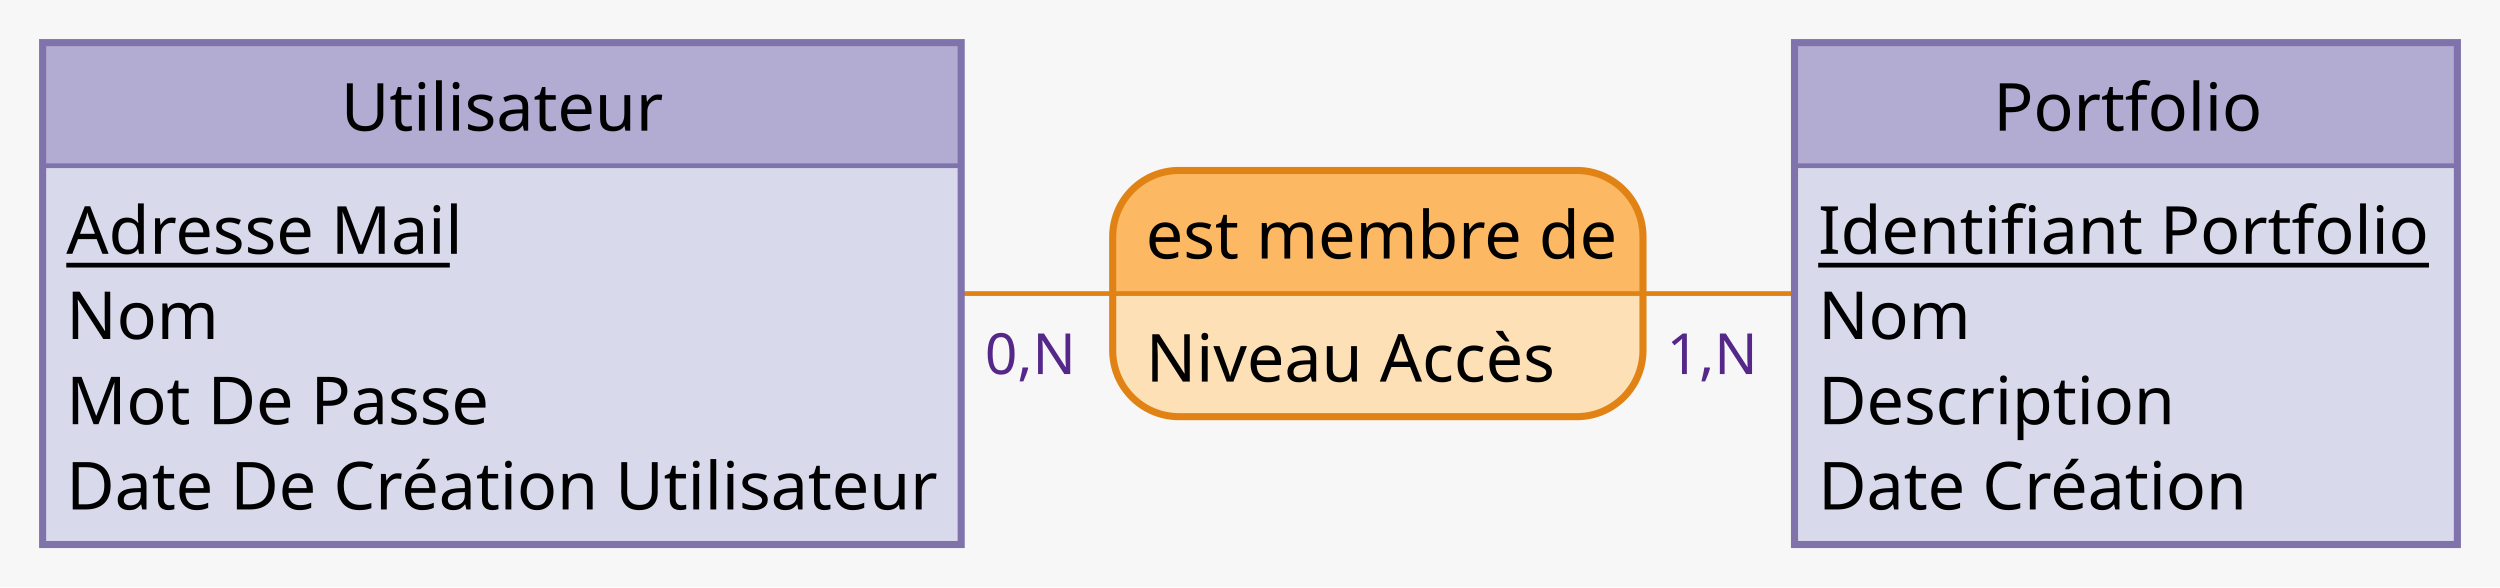
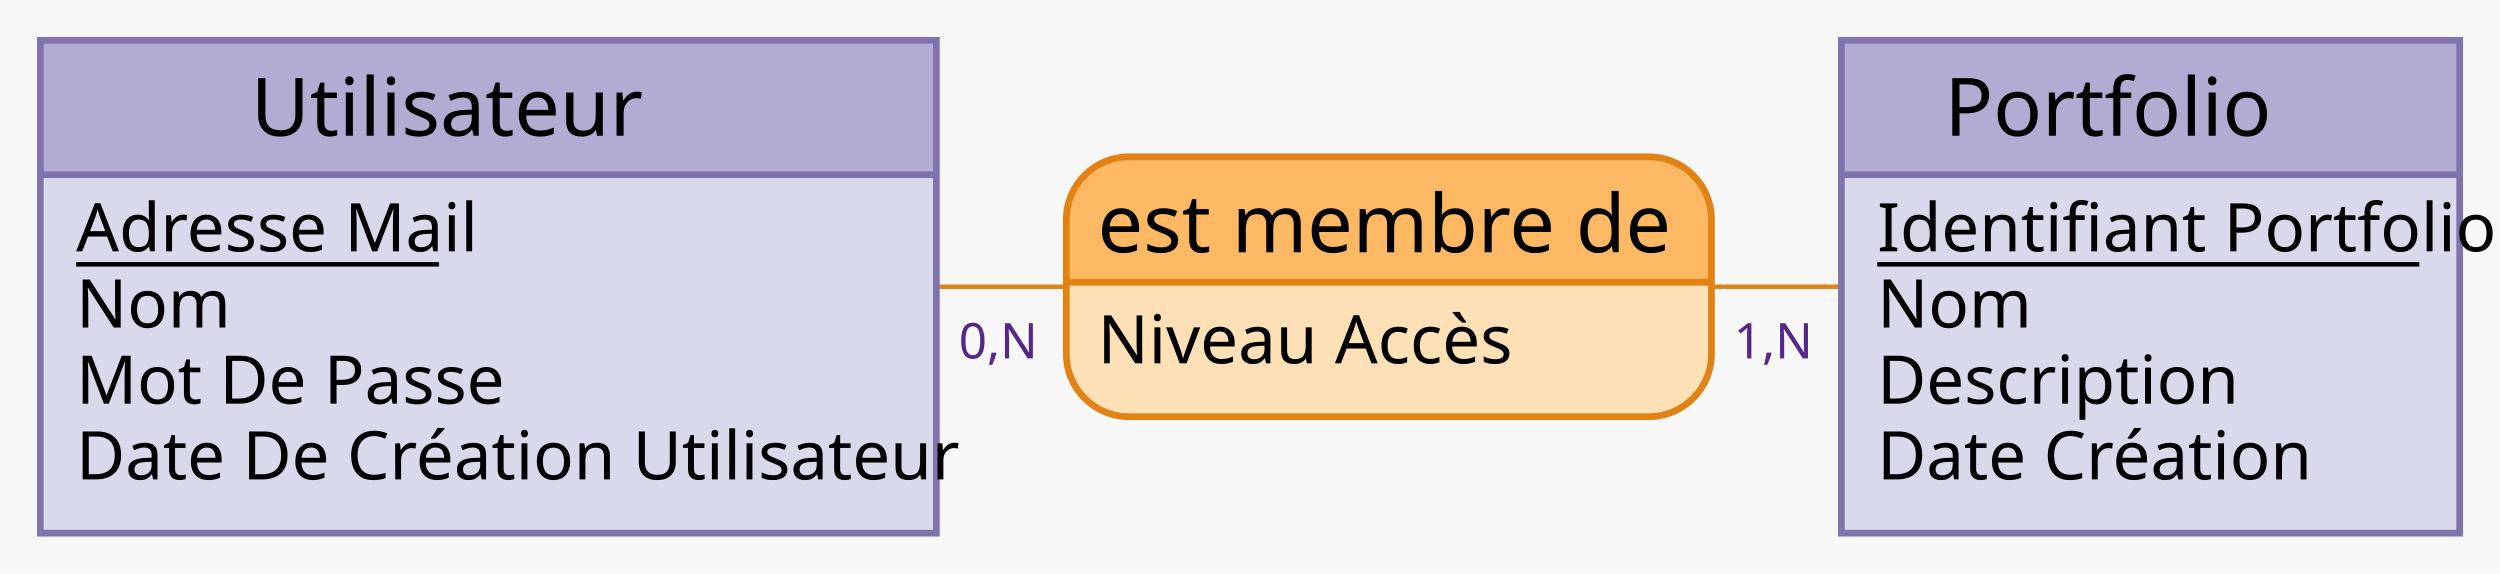
- <svg xmlns="http://www.w3.org/2000/svg" width="528" height="124" viewBox="0 0 528 124">
-   <rect x="0" y="0" width="528" height="124" fill="#f7f7f7" stroke="none" stroke-width="0" />
+ <svg xmlns="http://www.w3.org/2000/svg" width="558" height="128" viewBox="0 0 558 128">
+   <rect x="0" y="0" width="558" height="128" fill="#f7f7f7" stroke="none" stroke-width="0" />
  <g>
-     <line x1="106" y1="62" x2="291" y2="62" stroke="#e08214" stroke-width="1" />
-     <line x1="449" y1="62" x2="291" y2="62" stroke="#e08214" stroke-width="1" />
+     <line x1="109" y1="64" x2="310" y2="64" stroke="#e08214" stroke-width="1" />
+     <line x1="480" y1="64" x2="310" y2="64" stroke="#e08214" stroke-width="1" />
    <g>
-       <path d="M333 36 a14 14 90 0 1 14 14 V62 h-112 V50 a14 14 90 0 1 14 -14" fill="#fdb863" stroke="#fdb863" stroke-width="0" />
-       <path d="M347 62 v12 a14 14 90 0 1 -14 14 H249 a14 14 90 0 1 -14 -14 V62 H112" fill="#fee0b6" stroke="#fee0b6" stroke-width="0" />
-       <rect x="235" y="36" width="112" height="52" fill="none" rx="14" stroke="#e08214" stroke-width="1.5" />
-       <line x1="235" y1="62" x2="347" y2="62" stroke="#e08214" stroke-width="1" />
-       <text x="242" y="54.6" fill="#000000" font-family="Trebuchet MS" font-size="14">est membre de</text>
-       <text x="242" y="80.6" fill="#000000" font-family="Trebuchet MS" font-size="14">Niveau Accès</text>
+       <path d="M368 35 a14 14 90 0 1 14 14 V63 h-144 V49 a14 14 90 0 1 14 -14" fill="#fdb863" stroke="#fdb863" stroke-width="0" />
+       <path d="M382 63 v16 a14 14 90 0 1 -14 14 H252 a14 14 90 0 1 -14 -14 V63 H144" fill="#fee0b6" stroke="#fee0b6" stroke-width="0" />
+       <rect x="238" y="35" width="144" height="58" fill="none" rx="14" stroke="#e08214" stroke-width="1.5" />
+       <line x1="238" y1="63" x2="382" y2="63" stroke="#e08214" stroke-width="1.5" />
+       <text x="245" y="56.3" fill="#000000" font-family="Copperplate" font-size="18">est membre de</text>
+       <text x="245" y="81.1" fill="#000000" font-family="Gill Sans" font-size="15">Niveau Accès</text>
    </g>
-     <text x="208" y="79" fill="#542788" font-family="Verdana" font-size="12">0,N</text>
-     <text x="352" y="79" fill="#542788" font-family="Verdana" font-size="12">1,N</text>
+     <text x="214" y="80" fill="#542788" font-family="Futura" font-size="11">0,N</text>
+     <text x="387" y="80" fill="#542788" font-family="Futura" font-size="11">1,N</text>
  </g>
  <g>
    <g>
-       <rect x="9" y="9" width="194" height="26" fill="#b2abd2" stroke="none" stroke-width="0" opacity="1" />
-       <rect x="9" y="35" width="194" height="80" fill="#d8daeb" stroke="none" stroke-width="0" opacity="1" />
-       <rect x="9" y="9" width="194" height="106" fill="none" stroke="#8073ac" stroke-width="1.5" opacity="1" />
-       <line x1="9" y1="35" x2="203" y2="35" stroke="#8073ac" stroke-width="1" />
+       <rect x="9" y="9" width="200" height="30" fill="#b2abd2" stroke="none" stroke-width="0" opacity="1" />
+       <rect x="9" y="39" width="200" height="80" fill="#d8daeb" stroke="none" stroke-width="0" opacity="1" />
+       <rect x="9" y="9" width="200" height="110" fill="none" stroke="#8073ac" stroke-width="1.5" opacity="1" />
+       <line x1="9" y1="39" x2="209" y2="39" stroke="#8073ac" stroke-width="1.5" />
    </g>
-     <text x="72" y="27.6" fill="#000000" font-family="Trebuchet MS" font-size="14">Utilisateur</text>
-     <text x="14" y="53.6" fill="#000000" font-family="Trebuchet MS" font-size="14">Adresse Mail</text>
-     <line x1="14" y1="56" x2="95" y2="56" stroke="#000000" stroke-width="1" />
-     <text x="14" y="71.6" fill="#000000" font-family="Trebuchet MS" font-size="14">Nom</text>
-     <text x="14" y="89.6" fill="#000000" font-family="Trebuchet MS" font-size="14">Mot De Passe</text>
-     <text x="14" y="107.6" fill="#000000" font-family="Trebuchet MS" font-size="14">Date De Création Utilisateur</text>
+     <text x="56" y="30.3" fill="#000000" font-family="Copperplate" font-size="18">Utilisateur</text>
+     <text x="17" y="56.1" fill="#000000" font-family="Gill Sans" font-size="15">Adresse Mail</text>
+     <line x1="17" y1="59" x2="98" y2="59" stroke="#000000" stroke-width="1" />
+     <text x="17" y="73.1" fill="#000000" font-family="Gill Sans" font-size="15">Nom</text>
+     <text x="17" y="90.1" fill="#000000" font-family="Gill Sans" font-size="15">Mot De Passe</text>
+     <text x="17" y="107" fill="#000000" font-family="Gill Sans" font-size="15">Date De Création Utilisateur</text>
  </g>
  <g>
    <g>
-       <rect x="379" y="9" width="140" height="26" fill="#b2abd2" stroke="none" stroke-width="0" opacity="1" />
-       <rect x="379" y="35" width="140" height="80" fill="#d8daeb" stroke="none" stroke-width="0" opacity="1" />
-       <rect x="379" y="9" width="140" height="106" fill="none" stroke="#8073ac" stroke-width="1.5" opacity="1" />
-       <line x1="379" y1="35" x2="519" y2="35" stroke="#8073ac" stroke-width="1" />
+       <rect x="411" y="9" width="138" height="30" fill="#b2abd2" stroke="none" stroke-width="0" opacity="1" />
+       <rect x="411" y="39" width="138" height="80" fill="#d8daeb" stroke="none" stroke-width="0" opacity="1" />
+       <rect x="411" y="9" width="138" height="110" fill="none" stroke="#8073ac" stroke-width="1.5" opacity="1" />
+       <line x1="411" y1="39" x2="549" y2="39" stroke="#8073ac" stroke-width="1.5" />
    </g>
-     <text x="421" y="27.6" fill="#000000" font-family="Trebuchet MS" font-size="14">Portfolio</text>
-     <text x="384" y="53.6" fill="#000000" font-family="Trebuchet MS" font-size="14">Identifiant Portfolio</text>
-     <line x1="384" y1="56" x2="513" y2="56" stroke="#000000" stroke-width="1" />
-     <text x="384" y="71.6" fill="#000000" font-family="Trebuchet MS" font-size="14">Nom</text>
-     <text x="384" y="89.6" fill="#000000" font-family="Trebuchet MS" font-size="14">Description</text>
-     <text x="384" y="107.6" fill="#000000" font-family="Trebuchet MS" font-size="14">Date Création</text>
+     <text x="434" y="30.3" fill="#000000" font-family="Copperplate" font-size="18">Portfolio</text>
+     <text x="419" y="56.1" fill="#000000" font-family="Gill Sans" font-size="15">Identifiant Portfolio</text>
+     <line x1="419" y1="59" x2="540" y2="59" stroke="#000000" stroke-width="1" />
+     <text x="419" y="73.1" fill="#000000" font-family="Gill Sans" font-size="15">Nom</text>
+     <text x="419" y="90.1" fill="#000000" font-family="Gill Sans" font-size="15">Description</text>
+     <text x="419" y="107" fill="#000000" font-family="Gill Sans" font-size="15">Date Création</text>
  </g>
</svg>
